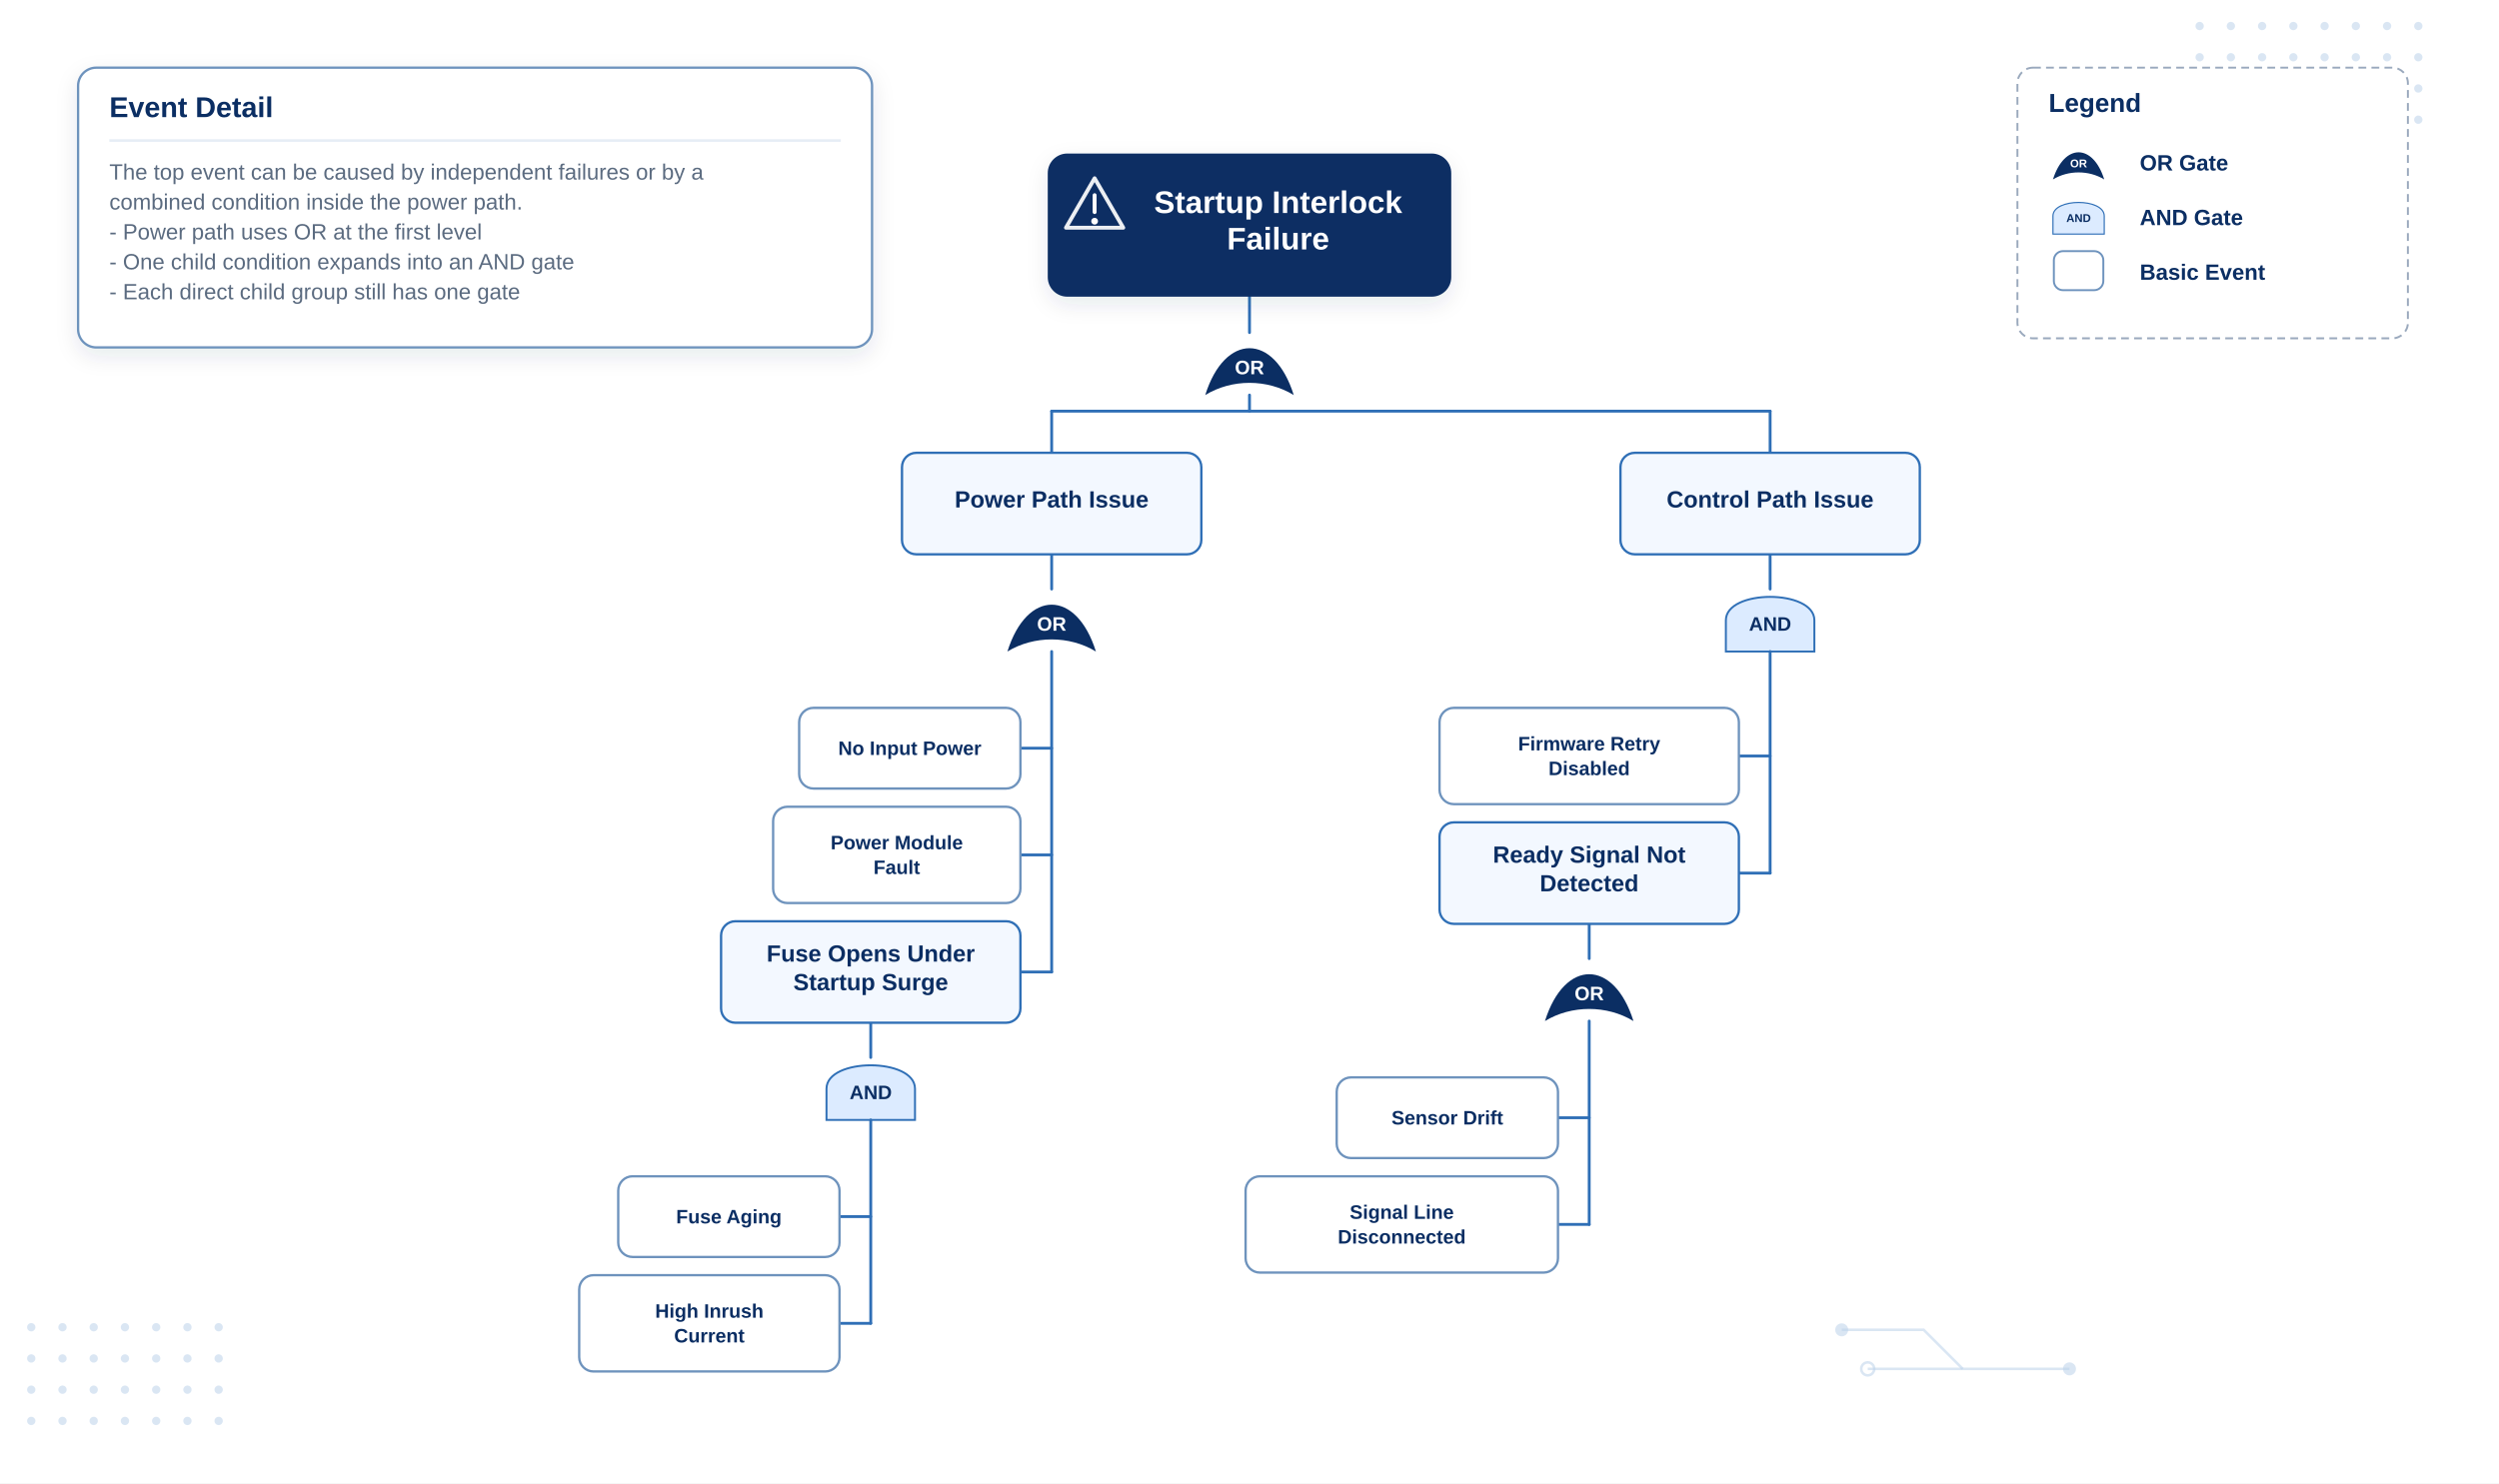
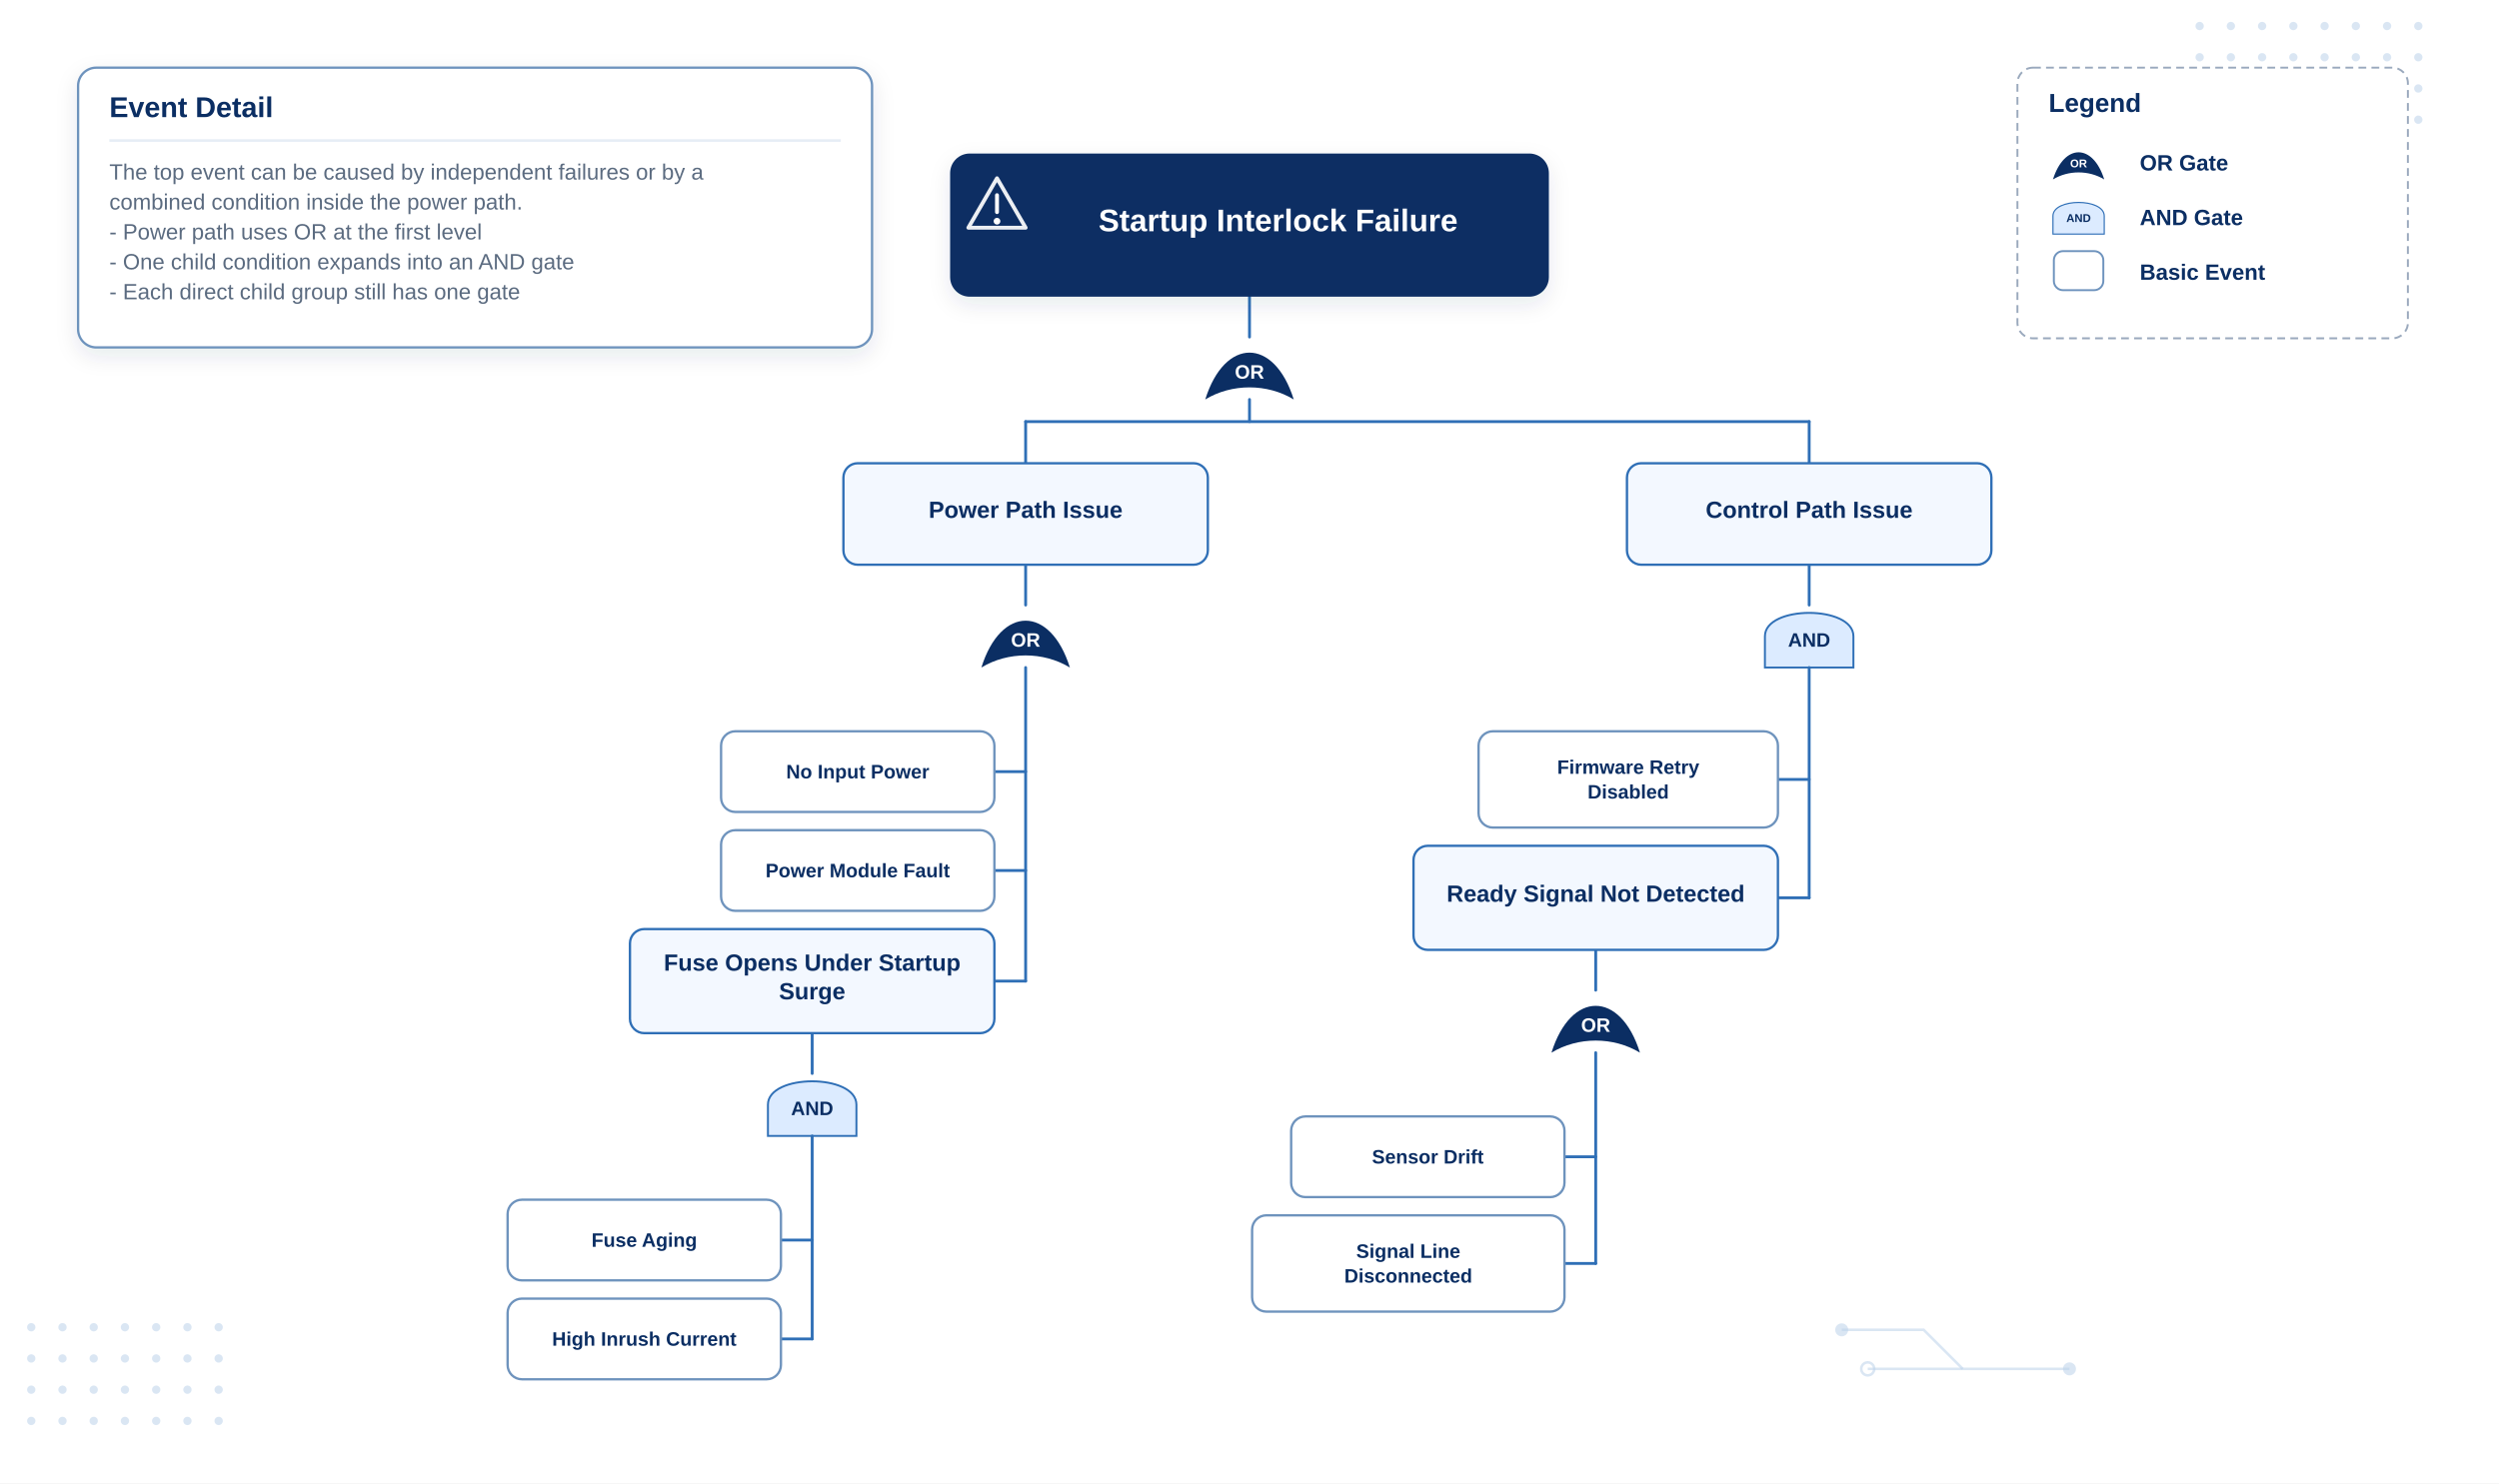
<svg xmlns="http://www.w3.org/2000/svg" width="1920" height="1140" viewBox="0 0 1920 1140" role="img" aria-label="Startup Interlock Failure">
  <defs>
    <filter id="faultSoftShadow" x="-20%" y="-20%" width="140%" height="140%">
      <feDropShadow dx="0" dy="6" stdDeviation="8" flood-color="#16324F" flood-opacity="0.10" />
    </filter>
  </defs>
  <rect x="0" y="0" width="1920" height="1140" fill="#FFFFFF" />
  <circle cx="1690" cy="20" r="3.2" fill="#BCD2EA" opacity="0.55" />
  <circle cx="1714" cy="20" r="3.2" fill="#BCD2EA" opacity="0.55" />
  <circle cx="1738" cy="20" r="3.2" fill="#BCD2EA" opacity="0.55" />
  <circle cx="1762" cy="20" r="3.2" fill="#BCD2EA" opacity="0.55" />
  <circle cx="1786" cy="20" r="3.2" fill="#BCD2EA" opacity="0.55" />
  <circle cx="1810" cy="20" r="3.2" fill="#BCD2EA" opacity="0.55" />
  <circle cx="1834" cy="20" r="3.2" fill="#BCD2EA" opacity="0.55" />
  <circle cx="1858" cy="20" r="3.2" fill="#BCD2EA" opacity="0.55" />
  <circle cx="1690" cy="44" r="3.2" fill="#BCD2EA" opacity="0.55" />
  <circle cx="1714" cy="44" r="3.2" fill="#BCD2EA" opacity="0.55" />
  <circle cx="1738" cy="44" r="3.2" fill="#BCD2EA" opacity="0.55" />
  <circle cx="1762" cy="44" r="3.2" fill="#BCD2EA" opacity="0.55" />
  <circle cx="1786" cy="44" r="3.2" fill="#BCD2EA" opacity="0.55" />
  <circle cx="1810" cy="44" r="3.2" fill="#BCD2EA" opacity="0.55" />
  <circle cx="1834" cy="44" r="3.2" fill="#BCD2EA" opacity="0.55" />
  <circle cx="1858" cy="44" r="3.2" fill="#BCD2EA" opacity="0.55" />
  <circle cx="1690" cy="68" r="3.2" fill="#BCD2EA" opacity="0.55" />
  <circle cx="1714" cy="68" r="3.2" fill="#BCD2EA" opacity="0.55" />
  <circle cx="1738" cy="68" r="3.2" fill="#BCD2EA" opacity="0.55" />
  <circle cx="1762" cy="68" r="3.2" fill="#BCD2EA" opacity="0.55" />
  <circle cx="1786" cy="68" r="3.2" fill="#BCD2EA" opacity="0.55" />
  <circle cx="1810" cy="68" r="3.2" fill="#BCD2EA" opacity="0.55" />
  <circle cx="1834" cy="68" r="3.2" fill="#BCD2EA" opacity="0.55" />
  <circle cx="1858" cy="68" r="3.2" fill="#BCD2EA" opacity="0.55" />
  <circle cx="1690" cy="92" r="3.2" fill="#BCD2EA" opacity="0.55" />
  <circle cx="1714" cy="92" r="3.2" fill="#BCD2EA" opacity="0.55" />
  <circle cx="1738" cy="92" r="3.2" fill="#BCD2EA" opacity="0.55" />
  <circle cx="1762" cy="92" r="3.2" fill="#BCD2EA" opacity="0.55" />
  <circle cx="1786" cy="92" r="3.2" fill="#BCD2EA" opacity="0.55" />
  <circle cx="1810" cy="92" r="3.2" fill="#BCD2EA" opacity="0.55" />
  <circle cx="1834" cy="92" r="3.2" fill="#BCD2EA" opacity="0.55" />
  <circle cx="1858" cy="92" r="3.2" fill="#BCD2EA" opacity="0.55" />
  <circle cx="24" cy="1020" r="3.2" fill="#BCD2EA" opacity="0.55" />
  <circle cx="48" cy="1020" r="3.2" fill="#BCD2EA" opacity="0.55" />
  <circle cx="72" cy="1020" r="3.2" fill="#BCD2EA" opacity="0.55" />
  <circle cx="96" cy="1020" r="3.2" fill="#BCD2EA" opacity="0.55" />
  <circle cx="120" cy="1020" r="3.2" fill="#BCD2EA" opacity="0.55" />
  <circle cx="144" cy="1020" r="3.2" fill="#BCD2EA" opacity="0.55" />
  <circle cx="168" cy="1020" r="3.2" fill="#BCD2EA" opacity="0.55" />
  <circle cx="24" cy="1044" r="3.2" fill="#BCD2EA" opacity="0.55" />
  <circle cx="48" cy="1044" r="3.2" fill="#BCD2EA" opacity="0.55" />
  <circle cx="72" cy="1044" r="3.2" fill="#BCD2EA" opacity="0.55" />
  <circle cx="96" cy="1044" r="3.2" fill="#BCD2EA" opacity="0.55" />
  <circle cx="120" cy="1044" r="3.2" fill="#BCD2EA" opacity="0.55" />
  <circle cx="144" cy="1044" r="3.2" fill="#BCD2EA" opacity="0.55" />
  <circle cx="168" cy="1044" r="3.2" fill="#BCD2EA" opacity="0.55" />
  <circle cx="24" cy="1068" r="3.2" fill="#BCD2EA" opacity="0.55" />
  <circle cx="48" cy="1068" r="3.2" fill="#BCD2EA" opacity="0.55" />
  <circle cx="72" cy="1068" r="3.2" fill="#BCD2EA" opacity="0.55" />
  <circle cx="96" cy="1068" r="3.2" fill="#BCD2EA" opacity="0.55" />
  <circle cx="120" cy="1068" r="3.2" fill="#BCD2EA" opacity="0.55" />
  <circle cx="144" cy="1068" r="3.2" fill="#BCD2EA" opacity="0.55" />
  <circle cx="168" cy="1068" r="3.2" fill="#BCD2EA" opacity="0.55" />
  <circle cx="24" cy="1092" r="3.2" fill="#BCD2EA" opacity="0.55" />
  <circle cx="48" cy="1092" r="3.2" fill="#BCD2EA" opacity="0.55" />
  <circle cx="72" cy="1092" r="3.2" fill="#BCD2EA" opacity="0.55" />
  <circle cx="96" cy="1092" r="3.2" fill="#BCD2EA" opacity="0.55" />
  <circle cx="120" cy="1092" r="3.2" fill="#BCD2EA" opacity="0.55" />
  <circle cx="144" cy="1092" r="3.2" fill="#BCD2EA" opacity="0.55" />
  <circle cx="168" cy="1092" r="3.2" fill="#BCD2EA" opacity="0.55" />
  <line x1="1590" y1="1052" x2="1435" y2="1052" stroke="#BCD2EA" stroke-width="2" opacity="0.55" />
  <polyline points="1508,1052 1478,1022 1415,1022" fill="none" stroke="#BCD2EA" stroke-width="2" opacity="0.55" />
  <circle cx="1590" cy="1052" r="5" fill="#BCD2EA" opacity="0.55" />
  <circle cx="1435" cy="1052" r="5" fill="none" stroke="#BCD2EA" stroke-width="2" opacity="0.55" />
  <circle cx="1415" cy="1022" r="5" fill="#BCD2EA" opacity="0.55" />
  <g id="fault-event-detail-panel" class="fault-event-detail-panel">
    <rect x="60" y="52" width="610" height="215" rx="14" fill="#FFFFFF" stroke="#6E93BD" stroke-width="1.8" filter="url(#faultSoftShadow)" />
    <text x="84" y="90" font-family="Arial, Helvetica, Microsoft YaHei, Noto Sans CJK SC, sans-serif" font-size="22" font-weight="700" fill="#0B2E63">Event Detail</text>
    <line x1="84" y1="108" x2="646" y2="108" stroke="#E6EDF5" stroke-width="2" />
    <text x="84" y="138" font-family="Arial, Helvetica, Microsoft YaHei, Noto Sans CJK SC, sans-serif" font-size="17" font-weight="500" fill="#5B6B80">The top event can be caused by independent failures or by a</text>
    <text x="84" y="161" font-family="Arial, Helvetica, Microsoft YaHei, Noto Sans CJK SC, sans-serif" font-size="17" font-weight="500" fill="#5B6B80">combined condition inside the power path.</text>
    <text x="84" y="184" font-family="Arial, Helvetica, Microsoft YaHei, Noto Sans CJK SC, sans-serif" font-size="17" font-weight="500" fill="#5B6B80">- Power path uses OR at the first level</text>
    <text x="84" y="207" font-family="Arial, Helvetica, Microsoft YaHei, Noto Sans CJK SC, sans-serif" font-size="17" font-weight="500" fill="#5B6B80">- One child condition expands into an AND gate</text>
    <text x="84" y="230" font-family="Arial, Helvetica, Microsoft YaHei, Noto Sans CJK SC, sans-serif" font-size="17" font-weight="500" fill="#5B6B80">- Each direct child group still has one gate</text>
  </g>
  <g id="fault-tree-legend" class="fault-tree-legend">
    <rect x="1550.0" y="52" width="300.0" height="208.0" rx="12" fill="#FFFFFF" stroke="#9AA9BD" stroke-width="1.5" stroke-dasharray="6 4" />
    <text x="1574" y="86" font-family="Arial, Helvetica, Microsoft YaHei, Noto Sans CJK SC, sans-serif" font-size="20" font-weight="700" fill="#0B2E63">Legend</text>
    <g class="fault-gate fault-gate-or" data-gate="OR">
      <path d="M 1577.3 137.9 C 1586.0 110.1 1608.0 110.1 1616.7 137.9 C 1604.9 130.7 1589.1 130.7 1577.3 137.9 Z" fill="#0B2E63" />
      <text x="1597.0" y="128.6" text-anchor="middle" font-family="Arial, Helvetica, Microsoft YaHei, Noto Sans CJK SC, sans-serif" font-size="8.7" font-weight="700" fill="#FFFFFF">OR</text>
    </g>
    <text x="1644.0" y="131.0" font-family="Arial, Helvetica, Microsoft YaHei, Noto Sans CJK SC, sans-serif" font-size="17" font-weight="600" fill="#0B2E63">OR Gate</text>
    <g class="fault-gate fault-gate-and" data-gate="AND">
      <path d="M 1577.3 179.9 L 1577.3 166.0 C 1577.3 152.1 1616.7 152.1 1616.7 166.0 L 1616.7 179.9 Z" fill="#DCEBFF" stroke="#2F6FB6" stroke-width="0.9" />
      <text x="1597.0" y="170.6" text-anchor="middle" font-family="Arial, Helvetica, Microsoft YaHei, Noto Sans CJK SC, sans-serif" font-size="8.7" font-weight="700" fill="#0B2E63">AND</text>
    </g>
    <text x="1644.0" y="173.0" font-family="Arial, Helvetica, Microsoft YaHei, Noto Sans CJK SC, sans-serif" font-size="17" font-weight="600" fill="#0B2E63">AND Gate</text>
    <rect x="1578.0" y="193.0" width="38" height="30" rx="7" fill="#FFFFFF" stroke="#6E93BD" stroke-width="1.5" />
    <text x="1644.0" y="215.0" font-family="Arial, Helvetica, Microsoft YaHei, Noto Sans CJK SC, sans-serif" font-size="17" font-weight="600" fill="#0B2E63">Basic Event</text>
  </g>
-   <line x1="960.0" y1="228.0" x2="960.0" y2="255.6" stroke="#2F6FB6" stroke-width="2.2" stroke-linecap="round" />
+   <line x1="960.0" y1="228.0" x2="960.0" y2="259.0" stroke="#2F6FB6" stroke-width="2.2" stroke-linecap="round" />
  <g class="fault-gate fault-gate-or" data-gate="OR">
-     <path d="M 926.0 303.6 C 941.0 255.6 979.0 255.6 994.0 303.6 C 973.6 291.1 946.4 291.1 926.0 303.6 Z" fill="#0B2E63" />
-     <text x="960.0" y="287.6" text-anchor="middle" font-family="Arial, Helvetica, Microsoft YaHei, Noto Sans CJK SC, sans-serif" font-size="15.0" font-weight="700" fill="#FFFFFF">OR</text>
+     <path d="M 926.0 307.0 C 941.0 259.0 979.0 259.0 994.0 307.0 C 973.6 294.6 946.4 294.6 926.0 307.0 Z" fill="#0B2E63" />
+     <text x="960.0" y="291.0" text-anchor="middle" font-family="Arial, Helvetica, Microsoft YaHei, Noto Sans CJK SC, sans-serif" font-size="15.0" font-weight="700" fill="#FFFFFF">OR</text>
  </g>
-   <line x1="960.0" y1="303.6" x2="960.0" y2="316.0" stroke="#2F6FB6" stroke-width="2.2" stroke-linecap="round" />
-   <line x1="808.0" y1="316.0" x2="1360.0" y2="316.0" stroke="#2F6FB6" stroke-width="2.2" stroke-linecap="round" />
-   <line x1="808.0" y1="316.0" x2="808.0" y2="348.0" stroke="#2F6FB6" stroke-width="2.2" stroke-linecap="round" />
-   <line x1="1360.0" y1="316.0" x2="1360.0" y2="348.0" stroke="#2F6FB6" stroke-width="2.2" stroke-linecap="round" />
-   <line x1="808.0" y1="426.0" x2="808.0" y2="452.7" stroke="#2F6FB6" stroke-width="2.2" stroke-linecap="round" />
+   <line x1="960.0" y1="307.0" x2="960.0" y2="324.0" stroke="#2F6FB6" stroke-width="2.2" stroke-linecap="round" />
+   <line x1="788.0" y1="324.0" x2="1390.0" y2="324.0" stroke="#2F6FB6" stroke-width="2.2" stroke-linecap="round" />
+   <line x1="788.0" y1="324.0" x2="788.0" y2="356.0" stroke="#2F6FB6" stroke-width="2.2" stroke-linecap="round" />
+   <line x1="1390.0" y1="324.0" x2="1390.0" y2="356.0" stroke="#2F6FB6" stroke-width="2.2" stroke-linecap="round" />
+   <line x1="788.0" y1="434.0" x2="788.0" y2="465.0" stroke="#2F6FB6" stroke-width="2.2" stroke-linecap="round" />
  <g class="fault-gate fault-gate-or" data-gate="OR">
-     <path d="M 774.0 500.7 C 789.0 452.7 827.0 452.7 842.0 500.7 C 821.6 488.3 794.4 488.3 774.0 500.7 Z" fill="#0B2E63" />
-     <text x="808.0" y="484.7" text-anchor="middle" font-family="Arial, Helvetica, Microsoft YaHei, Noto Sans CJK SC, sans-serif" font-size="15.0" font-weight="700" fill="#FFFFFF">OR</text>
+     <path d="M 754.0 513.0 C 769.0 465.0 807.0 465.0 822.0 513.0 C 801.6 500.6 774.4 500.6 754.0 513.0 Z" fill="#0B2E63" />
+     <text x="788.0" y="497.0" text-anchor="middle" font-family="Arial, Helvetica, Microsoft YaHei, Noto Sans CJK SC, sans-serif" font-size="15.0" font-weight="700" fill="#FFFFFF">OR</text>
  </g>
-   <line class="fault-branch-trunk" x1="808.0" y1="500.7" x2="808.0" y2="747.0" stroke="#2F6FB6" stroke-width="2.2" stroke-linecap="round" />
-   <line class="fault-branch-line" x1="808.0" y1="575.0" x2="784.0" y2="575.0" stroke="#2F6FB6" stroke-width="2.2" stroke-linecap="round" />
-   <line class="fault-branch-line" x1="808.0" y1="657.0" x2="784.0" y2="657.0" stroke="#2F6FB6" stroke-width="2.2" stroke-linecap="round" />
-   <line class="fault-branch-line" x1="808.0" y1="747.0" x2="784.0" y2="747.0" stroke="#2F6FB6" stroke-width="2.2" stroke-linecap="round" />
-   <line x1="669.0" y1="786.0" x2="669.0" y2="812.7" stroke="#2F6FB6" stroke-width="2.2" stroke-linecap="round" />
+   <line class="fault-branch-trunk" x1="788.0" y1="513.0" x2="788.0" y2="754.0" stroke="#2F6FB6" stroke-width="2.2" stroke-linecap="round" />
+   <line class="fault-branch-line" x1="788.0" y1="593.0" x2="764.0" y2="593.0" stroke="#2F6FB6" stroke-width="2.2" stroke-linecap="round" />
+   <line class="fault-branch-line" x1="788.0" y1="669.0" x2="764.0" y2="669.0" stroke="#2F6FB6" stroke-width="2.2" stroke-linecap="round" />
+   <line class="fault-branch-line" x1="788.0" y1="754.0" x2="764.0" y2="754.0" stroke="#2F6FB6" stroke-width="2.2" stroke-linecap="round" />
+   <line x1="624.0" y1="794.0" x2="624.0" y2="825.0" stroke="#2F6FB6" stroke-width="2.2" stroke-linecap="round" />
  <g class="fault-gate fault-gate-and" data-gate="AND">
-     <path d="M 635.0 860.7 L 635.0 836.7 C 635.0 812.7 703.0 812.7 703.0 836.7 L 703.0 860.7 Z" fill="#DCEBFF" stroke="#2F6FB6" stroke-width="1.5" />
-     <text x="669.0" y="844.7" text-anchor="middle" font-family="Arial, Helvetica, Microsoft YaHei, Noto Sans CJK SC, sans-serif" font-size="15.0" font-weight="700" fill="#0B2E63">AND</text>
+     <path d="M 590.0 873.0 L 590.0 849.0 C 590.0 825.0 658.0 825.0 658.0 849.0 L 658.0 873.0 Z" fill="#DCEBFF" stroke="#2F6FB6" stroke-width="1.5" />
+     <text x="624.0" y="857.0" text-anchor="middle" font-family="Arial, Helvetica, Microsoft YaHei, Noto Sans CJK SC, sans-serif" font-size="15.0" font-weight="700" fill="#0B2E63">AND</text>
  </g>
-   <line class="fault-branch-trunk" x1="669.0" y1="860.7" x2="669.0" y2="1017.0" stroke="#2F6FB6" stroke-width="2.2" stroke-linecap="round" />
-   <line class="fault-branch-line" x1="669.0" y1="935.0" x2="645.0" y2="935.0" stroke="#2F6FB6" stroke-width="2.2" stroke-linecap="round" />
-   <line class="fault-branch-line" x1="669.0" y1="1017.0" x2="645.0" y2="1017.0" stroke="#2F6FB6" stroke-width="2.2" stroke-linecap="round" />
-   <line x1="1360.0" y1="426.0" x2="1360.0" y2="452.7" stroke="#2F6FB6" stroke-width="2.2" stroke-linecap="round" />
+   <line class="fault-branch-trunk" x1="624.0" y1="873.0" x2="624.0" y2="1029.0" stroke="#2F6FB6" stroke-width="2.2" stroke-linecap="round" />
+   <line class="fault-branch-line" x1="624.0" y1="953.0" x2="600.0" y2="953.0" stroke="#2F6FB6" stroke-width="2.2" stroke-linecap="round" />
+   <line class="fault-branch-line" x1="624.0" y1="1029.0" x2="600.0" y2="1029.0" stroke="#2F6FB6" stroke-width="2.2" stroke-linecap="round" />
+   <line x1="1390.0" y1="434.0" x2="1390.0" y2="465.0" stroke="#2F6FB6" stroke-width="2.2" stroke-linecap="round" />
  <g class="fault-gate fault-gate-and" data-gate="AND">
-     <path d="M 1326.0 500.7 L 1326.0 476.7 C 1326.0 452.7 1394.0 452.7 1394.0 476.7 L 1394.0 500.7 Z" fill="#DCEBFF" stroke="#2F6FB6" stroke-width="1.5" />
-     <text x="1360.0" y="484.7" text-anchor="middle" font-family="Arial, Helvetica, Microsoft YaHei, Noto Sans CJK SC, sans-serif" font-size="15.0" font-weight="700" fill="#0B2E63">AND</text>
+     <path d="M 1356.0 513.0 L 1356.0 489.0 C 1356.0 465.0 1424.0 465.0 1424.0 489.0 L 1424.0 513.0 Z" fill="#DCEBFF" stroke="#2F6FB6" stroke-width="1.5" />
+     <text x="1390.0" y="497.0" text-anchor="middle" font-family="Arial, Helvetica, Microsoft YaHei, Noto Sans CJK SC, sans-serif" font-size="15.0" font-weight="700" fill="#0B2E63">AND</text>
  </g>
-   <line class="fault-branch-trunk" x1="1360.0" y1="500.7" x2="1360.0" y2="671.0" stroke="#2F6FB6" stroke-width="2.2" stroke-linecap="round" />
-   <line class="fault-branch-line" x1="1360.0" y1="581.0" x2="1336.0" y2="581.0" stroke="#2F6FB6" stroke-width="2.2" stroke-linecap="round" />
-   <line class="fault-branch-line" x1="1360.0" y1="671.0" x2="1336.0" y2="671.0" stroke="#2F6FB6" stroke-width="2.2" stroke-linecap="round" />
-   <line x1="1221.0" y1="710.0" x2="1221.0" y2="736.7" stroke="#2F6FB6" stroke-width="2.2" stroke-linecap="round" />
+   <line class="fault-branch-trunk" x1="1390.0" y1="513.0" x2="1390.0" y2="690.0" stroke="#2F6FB6" stroke-width="2.2" stroke-linecap="round" />
+   <line class="fault-branch-line" x1="1390.0" y1="599.0" x2="1366.0" y2="599.0" stroke="#2F6FB6" stroke-width="2.2" stroke-linecap="round" />
+   <line class="fault-branch-line" x1="1390.0" y1="690.0" x2="1366.0" y2="690.0" stroke="#2F6FB6" stroke-width="2.2" stroke-linecap="round" />
+   <line x1="1226.0" y1="730.0" x2="1226.0" y2="761.0" stroke="#2F6FB6" stroke-width="2.2" stroke-linecap="round" />
  <g class="fault-gate fault-gate-or" data-gate="OR">
-     <path d="M 1187.0 784.7 C 1202.0 736.7 1240.0 736.7 1255.0 784.7 C 1234.6 772.3 1207.4 772.3 1187.0 784.7 Z" fill="#0B2E63" />
-     <text x="1221.0" y="768.7" text-anchor="middle" font-family="Arial, Helvetica, Microsoft YaHei, Noto Sans CJK SC, sans-serif" font-size="15.0" font-weight="700" fill="#FFFFFF">OR</text>
+     <path d="M 1192.0 809.0 C 1207.0 761.0 1245.0 761.0 1260.0 809.0 C 1239.6 796.6 1212.4 796.6 1192.0 809.0 Z" fill="#0B2E63" />
+     <text x="1226.0" y="793.0" text-anchor="middle" font-family="Arial, Helvetica, Microsoft YaHei, Noto Sans CJK SC, sans-serif" font-size="15.0" font-weight="700" fill="#FFFFFF">OR</text>
  </g>
-   <line class="fault-branch-trunk" x1="1221.0" y1="784.7" x2="1221.0" y2="941.0" stroke="#2F6FB6" stroke-width="2.2" stroke-linecap="round" />
-   <line class="fault-branch-line" x1="1221.0" y1="859.0" x2="1197.0" y2="859.0" stroke="#2F6FB6" stroke-width="2.2" stroke-linecap="round" />
-   <line class="fault-branch-line" x1="1221.0" y1="941.0" x2="1197.0" y2="941.0" stroke="#2F6FB6" stroke-width="2.2" stroke-linecap="round" />
+   <line class="fault-branch-trunk" x1="1226.0" y1="809.0" x2="1226.0" y2="971.0" stroke="#2F6FB6" stroke-width="2.2" stroke-linecap="round" />
+   <line class="fault-branch-line" x1="1226.0" y1="889.0" x2="1202.0" y2="889.0" stroke="#2F6FB6" stroke-width="2.2" stroke-linecap="round" />
+   <line class="fault-branch-line" x1="1226.0" y1="971.0" x2="1202.0" y2="971.0" stroke="#2F6FB6" stroke-width="2.2" stroke-linecap="round" />
  <g class="fault-event fault-top-event">
-     <rect id="top-event-block" x="805.0" y="118.0" width="310" height="110" rx="15" fill="#0B2E63" filter="url(#faultSoftShadow)" />
-     <path d="M 841.0 137.0 L 863.0 175.0 L 819.0 175.0 Z" fill="none" stroke="#FFFFFF" stroke-width="3" stroke-linejoin="round" opacity="0.92" />
-     <line x1="841.0" y1="150.0" x2="841.0" y2="163.0" stroke="#FFFFFF" stroke-width="3" stroke-linecap="round" />
-     <circle cx="841.0" cy="170.0" r="2.6" fill="#FFFFFF" />
-     <text x="982.0" y="163.7" text-anchor="middle" font-family="Arial, Helvetica, Microsoft YaHei, Noto Sans CJK SC, sans-serif" font-size="24" font-weight="700" fill="#FFFFFF">Startup Interlock</text>
-     <text x="982.0" y="191.7" text-anchor="middle" font-family="Arial, Helvetica, Microsoft YaHei, Noto Sans CJK SC, sans-serif" font-size="24" font-weight="700" fill="#FFFFFF">Failure</text>
+     <rect id="top-event-block" x="730.0" y="118.0" width="460" height="110" rx="15" fill="#0B2E63" filter="url(#faultSoftShadow)" />
+     <path d="M 766.0 137.0 L 788.0 175.0 L 744.0 175.0 Z" fill="none" stroke="#FFFFFF" stroke-width="3" stroke-linejoin="round" opacity="0.92" />
+     <line x1="766.0" y1="150.0" x2="766.0" y2="163.0" stroke="#FFFFFF" stroke-width="3" stroke-linecap="round" />
+     <circle cx="766.0" cy="170.0" r="2.6" fill="#FFFFFF" />
+     <text x="982.0" y="177.7" text-anchor="middle" font-family="Arial, Helvetica, Microsoft YaHei, Noto Sans CJK SC, sans-serif" font-size="24" font-weight="700" fill="#FFFFFF">Startup Interlock Failure</text>
  </g>
  <g class="fault-event fault-intermediate-event">
-     <rect x="693.0" y="348.0" width="230" height="78" rx="11" fill="#F3F8FF" stroke="#2F6FB6" stroke-width="1.8" />
-     <text x="808.0" y="390.0" text-anchor="middle" font-family="Arial, Helvetica, Microsoft YaHei, Noto Sans CJK SC, sans-serif" font-size="18" font-weight="700" fill="#0B2E63">Power Path Issue</text>
+     <rect x="648.0" y="356.0" width="280" height="78" rx="11" fill="#F3F8FF" stroke="#2F6FB6" stroke-width="1.8" />
+     <text x="788.0" y="398.0" text-anchor="middle" font-family="Arial, Helvetica, Microsoft YaHei, Noto Sans CJK SC, sans-serif" font-size="18" font-weight="700" fill="#0B2E63">Power Path Issue</text>
  </g>
  <g class="fault-event fault-basic-event">
-     <rect x="614.0" y="544.0" width="170" height="62" rx="11" fill="#FFFFFF" stroke="#6E93BD" stroke-width="1.8" />
-     <text x="699.0" y="580.2" text-anchor="middle" font-family="Arial, Helvetica, Microsoft YaHei, Noto Sans CJK SC, sans-serif" font-size="15" font-weight="600" fill="#0B2E63">No Input Power</text>
+     <rect x="554.0" y="562.0" width="210" height="62" rx="11" fill="#FFFFFF" stroke="#6E93BD" stroke-width="1.8" />
+     <text x="659.0" y="598.2" text-anchor="middle" font-family="Arial, Helvetica, Microsoft YaHei, Noto Sans CJK SC, sans-serif" font-size="15" font-weight="600" fill="#0B2E63">No Input Power</text>
  </g>
  <g class="fault-event fault-basic-event">
-     <rect x="594.0" y="620.0" width="190" height="74" rx="11" fill="#FFFFFF" stroke="#6E93BD" stroke-width="1.8" />
-     <text x="689.0" y="652.7" text-anchor="middle" font-family="Arial, Helvetica, Microsoft YaHei, Noto Sans CJK SC, sans-serif" font-size="15" font-weight="600" fill="#0B2E63">Power Module</text>
-     <text x="689.0" y="671.7" text-anchor="middle" font-family="Arial, Helvetica, Microsoft YaHei, Noto Sans CJK SC, sans-serif" font-size="15" font-weight="600" fill="#0B2E63">Fault</text>
+     <rect x="554.0" y="638.0" width="210" height="62" rx="11" fill="#FFFFFF" stroke="#6E93BD" stroke-width="1.8" />
+     <text x="659.0" y="674.2" text-anchor="middle" font-family="Arial, Helvetica, Microsoft YaHei, Noto Sans CJK SC, sans-serif" font-size="15" font-weight="600" fill="#0B2E63">Power Module Fault</text>
  </g>
  <g class="fault-event fault-intermediate-event">
-     <rect x="554.0" y="708.0" width="230" height="78" rx="11" fill="#F3F8FF" stroke="#2F6FB6" stroke-width="1.8" />
-     <text x="669.0" y="739.0" text-anchor="middle" font-family="Arial, Helvetica, Microsoft YaHei, Noto Sans CJK SC, sans-serif" font-size="18" font-weight="700" fill="#0B2E63">Fuse Opens Under</text>
-     <text x="669.0" y="761.0" text-anchor="middle" font-family="Arial, Helvetica, Microsoft YaHei, Noto Sans CJK SC, sans-serif" font-size="18" font-weight="700" fill="#0B2E63">Startup Surge</text>
+     <rect x="484.0" y="714.0" width="280" height="80" rx="11" fill="#F3F8FF" stroke="#2F6FB6" stroke-width="1.8" />
+     <text x="624.0" y="746.0" text-anchor="middle" font-family="Arial, Helvetica, Microsoft YaHei, Noto Sans CJK SC, sans-serif" font-size="18" font-weight="700" fill="#0B2E63">Fuse Opens Under Startup</text>
+     <text x="624.0" y="768.0" text-anchor="middle" font-family="Arial, Helvetica, Microsoft YaHei, Noto Sans CJK SC, sans-serif" font-size="18" font-weight="700" fill="#0B2E63">Surge</text>
  </g>
  <g class="fault-event fault-basic-event">
-     <rect x="475.0" y="904.0" width="170" height="62" rx="11" fill="#FFFFFF" stroke="#6E93BD" stroke-width="1.8" />
-     <text x="560.0" y="940.2" text-anchor="middle" font-family="Arial, Helvetica, Microsoft YaHei, Noto Sans CJK SC, sans-serif" font-size="15" font-weight="600" fill="#0B2E63">Fuse Aging</text>
+     <rect x="390.0" y="922.0" width="210" height="62" rx="11" fill="#FFFFFF" stroke="#6E93BD" stroke-width="1.8" />
+     <text x="495.0" y="958.2" text-anchor="middle" font-family="Arial, Helvetica, Microsoft YaHei, Noto Sans CJK SC, sans-serif" font-size="15" font-weight="600" fill="#0B2E63">Fuse Aging</text>
  </g>
  <g class="fault-event fault-basic-event">
-     <rect x="445.0" y="980.0" width="200" height="74" rx="11" fill="#FFFFFF" stroke="#6E93BD" stroke-width="1.8" />
-     <text x="545.0" y="1012.7" text-anchor="middle" font-family="Arial, Helvetica, Microsoft YaHei, Noto Sans CJK SC, sans-serif" font-size="15" font-weight="600" fill="#0B2E63">High Inrush</text>
-     <text x="545.0" y="1031.7" text-anchor="middle" font-family="Arial, Helvetica, Microsoft YaHei, Noto Sans CJK SC, sans-serif" font-size="15" font-weight="600" fill="#0B2E63">Current</text>
+     <rect x="390.0" y="998.0" width="210" height="62" rx="11" fill="#FFFFFF" stroke="#6E93BD" stroke-width="1.8" />
+     <text x="495.0" y="1034.2" text-anchor="middle" font-family="Arial, Helvetica, Microsoft YaHei, Noto Sans CJK SC, sans-serif" font-size="15" font-weight="600" fill="#0B2E63">High Inrush Current</text>
  </g>
  <g class="fault-event fault-intermediate-event">
-     <rect x="1245.0" y="348.0" width="230" height="78" rx="11" fill="#F3F8FF" stroke="#2F6FB6" stroke-width="1.8" />
-     <text x="1360.0" y="390.0" text-anchor="middle" font-family="Arial, Helvetica, Microsoft YaHei, Noto Sans CJK SC, sans-serif" font-size="18" font-weight="700" fill="#0B2E63">Control Path Issue</text>
+     <rect x="1250.0" y="356.0" width="280" height="78" rx="11" fill="#F3F8FF" stroke="#2F6FB6" stroke-width="1.8" />
+     <text x="1390.0" y="398.0" text-anchor="middle" font-family="Arial, Helvetica, Microsoft YaHei, Noto Sans CJK SC, sans-serif" font-size="18" font-weight="700" fill="#0B2E63">Control Path Issue</text>
  </g>
  <g class="fault-event fault-basic-event">
-     <rect x="1106.0" y="544.0" width="230" height="74" rx="11" fill="#FFFFFF" stroke="#6E93BD" stroke-width="1.8" />
-     <text x="1221.0" y="576.7" text-anchor="middle" font-family="Arial, Helvetica, Microsoft YaHei, Noto Sans CJK SC, sans-serif" font-size="15" font-weight="600" fill="#0B2E63">Firmware Retry</text>
-     <text x="1221.0" y="595.7" text-anchor="middle" font-family="Arial, Helvetica, Microsoft YaHei, Noto Sans CJK SC, sans-serif" font-size="15" font-weight="600" fill="#0B2E63">Disabled</text>
+     <rect x="1136.0" y="562.0" width="230" height="74" rx="11" fill="#FFFFFF" stroke="#6E93BD" stroke-width="1.8" />
+     <text x="1251.0" y="594.7" text-anchor="middle" font-family="Arial, Helvetica, Microsoft YaHei, Noto Sans CJK SC, sans-serif" font-size="15" font-weight="600" fill="#0B2E63">Firmware Retry</text>
+     <text x="1251.0" y="613.7" text-anchor="middle" font-family="Arial, Helvetica, Microsoft YaHei, Noto Sans CJK SC, sans-serif" font-size="15" font-weight="600" fill="#0B2E63">Disabled</text>
  </g>
  <g class="fault-event fault-intermediate-event">
-     <rect x="1106.0" y="632.0" width="230" height="78" rx="11" fill="#F3F8FF" stroke="#2F6FB6" stroke-width="1.8" />
-     <text x="1221.0" y="663.0" text-anchor="middle" font-family="Arial, Helvetica, Microsoft YaHei, Noto Sans CJK SC, sans-serif" font-size="18" font-weight="700" fill="#0B2E63">Ready Signal Not</text>
-     <text x="1221.0" y="685.0" text-anchor="middle" font-family="Arial, Helvetica, Microsoft YaHei, Noto Sans CJK SC, sans-serif" font-size="18" font-weight="700" fill="#0B2E63">Detected</text>
+     <rect x="1086.0" y="650.0" width="280" height="80" rx="11" fill="#F3F8FF" stroke="#2F6FB6" stroke-width="1.8" />
+     <text x="1226.0" y="693.0" text-anchor="middle" font-family="Arial, Helvetica, Microsoft YaHei, Noto Sans CJK SC, sans-serif" font-size="18" font-weight="700" fill="#0B2E63">Ready Signal Not Detected</text>
  </g>
  <g class="fault-event fault-basic-event">
-     <rect x="1027.0" y="828.0" width="170" height="62" rx="11" fill="#FFFFFF" stroke="#6E93BD" stroke-width="1.8" />
-     <text x="1112.0" y="864.2" text-anchor="middle" font-family="Arial, Helvetica, Microsoft YaHei, Noto Sans CJK SC, sans-serif" font-size="15" font-weight="600" fill="#0B2E63">Sensor Drift</text>
+     <rect x="992.0" y="858.0" width="210" height="62" rx="11" fill="#FFFFFF" stroke="#6E93BD" stroke-width="1.8" />
+     <text x="1097.0" y="894.2" text-anchor="middle" font-family="Arial, Helvetica, Microsoft YaHei, Noto Sans CJK SC, sans-serif" font-size="15" font-weight="600" fill="#0B2E63">Sensor Drift</text>
  </g>
  <g class="fault-event fault-basic-event">
-     <rect x="957.0" y="904.0" width="240" height="74" rx="11" fill="#FFFFFF" stroke="#6E93BD" stroke-width="1.8" />
-     <text x="1077.0" y="936.7" text-anchor="middle" font-family="Arial, Helvetica, Microsoft YaHei, Noto Sans CJK SC, sans-serif" font-size="15" font-weight="600" fill="#0B2E63">Signal Line</text>
-     <text x="1077.0" y="955.7" text-anchor="middle" font-family="Arial, Helvetica, Microsoft YaHei, Noto Sans CJK SC, sans-serif" font-size="15" font-weight="600" fill="#0B2E63">Disconnected</text>
+     <rect x="962.0" y="934.0" width="240" height="74" rx="11" fill="#FFFFFF" stroke="#6E93BD" stroke-width="1.8" />
+     <text x="1082.0" y="966.7" text-anchor="middle" font-family="Arial, Helvetica, Microsoft YaHei, Noto Sans CJK SC, sans-serif" font-size="15" font-weight="600" fill="#0B2E63">Signal Line</text>
+     <text x="1082.0" y="985.7" text-anchor="middle" font-family="Arial, Helvetica, Microsoft YaHei, Noto Sans CJK SC, sans-serif" font-size="15" font-weight="600" fill="#0B2E63">Disconnected</text>
  </g>
</svg>
